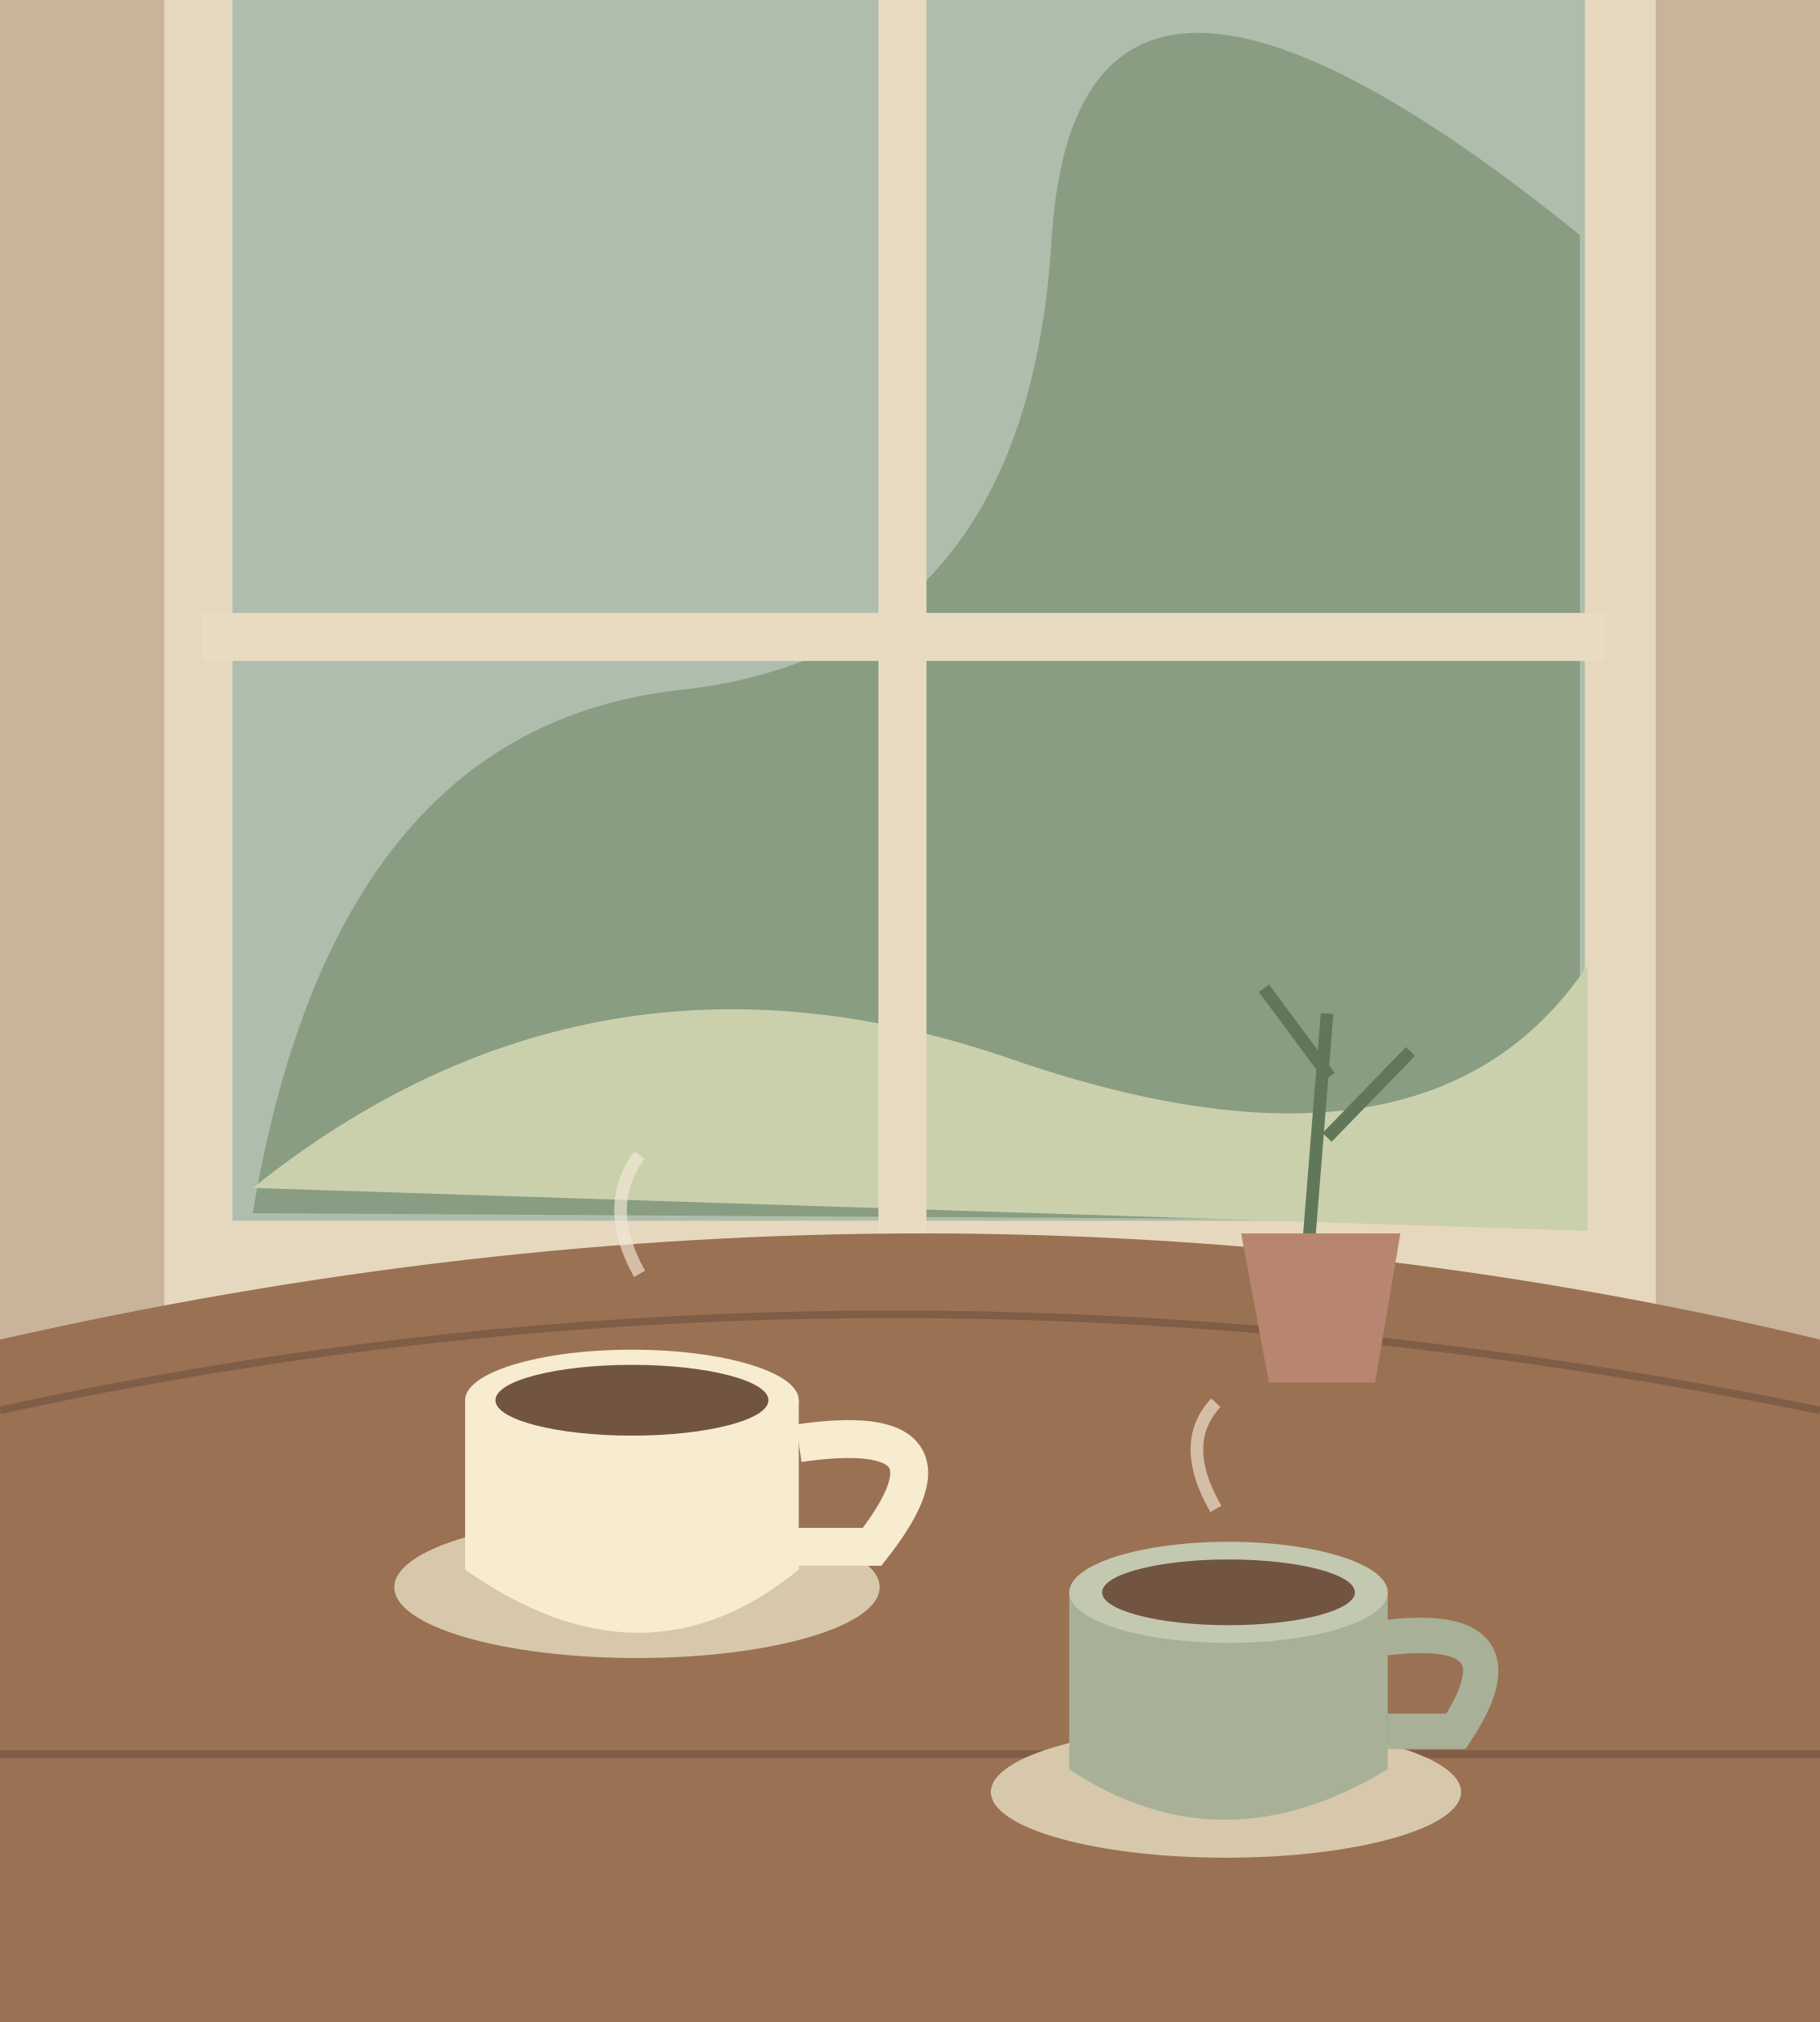
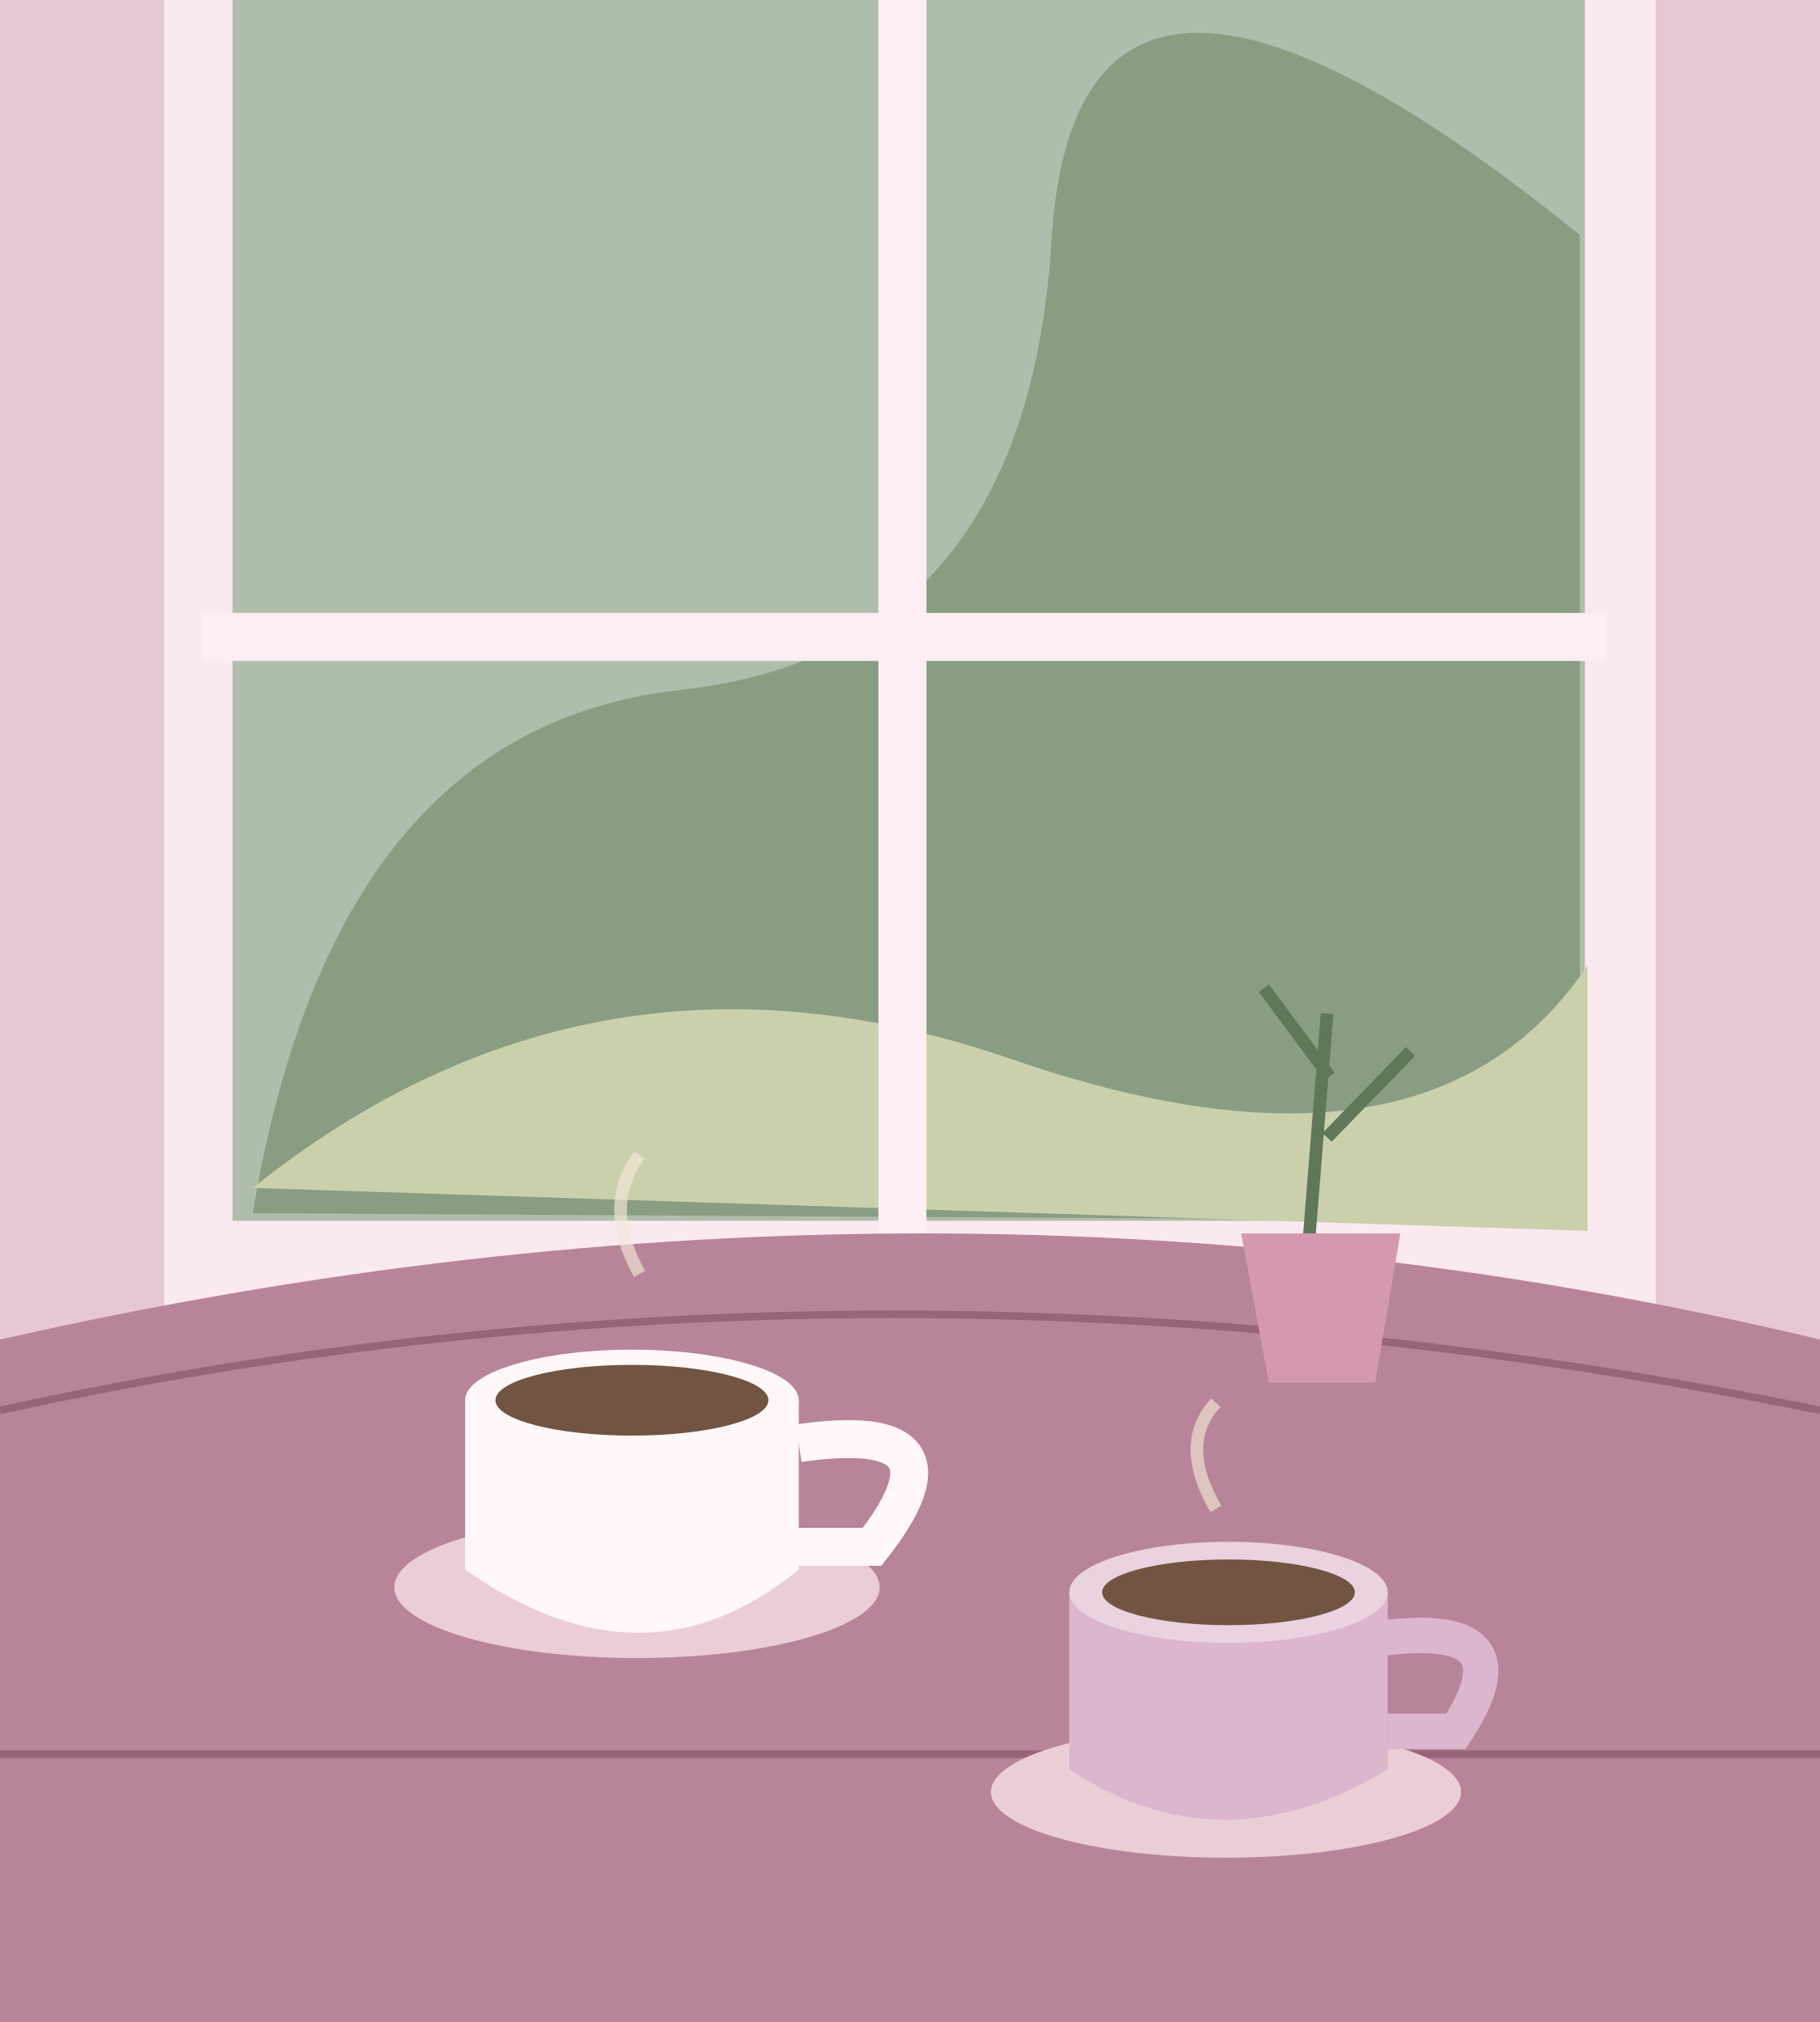
<svg xmlns="http://www.w3.org/2000/svg" width="720" height="800" viewBox="0 0 720 800">
-   <rect width="720" height="800" fill="#c9b39b" />
-   <path fill="#e6d8bf" d="M65 0h590v525H65z" />
+   <rect width="720" height="800" fill="#E7C7D5" />
+   <path fill="#FBE9F0" d="M65 0h590v525H65z" />
  <path fill="#afbdac" d="M92 0h535v483H92z" />
  <path d="M100 480q32-192 169-207t147-178 209-2v390" fill="#899d83" />
  <path d="M100 470q135-108 300-51t228-37v105" fill="#cbd0ac" />
-   <path d="M357 0v489M80 252h555" stroke="#e9dbc2" stroke-width="19" />
-   <path d="M0 530q370-84 720 0v270H0" fill="#9b7153" />
-   <path d="M0 558q347-76 720 0M0 694h720" stroke="#805d45" fill="none" stroke-width="3" />
-   <ellipse cx="252" cy="628" rx="96" ry="28" fill="#d7c8ac" />
-   <path d="M184 554h132v67q-61 50-132 0z" fill="#f7ebd0" />
-   <ellipse cx="250" cy="554" rx="66" ry="20" fill="#f7ebd0" />
+   <path d="M357 0v489M80 252h555" stroke="#FCEEF3" stroke-width="19" />
+   <path d="M0 530q370-84 720 0v270H0" fill="#B88499" />
+   <path d="M0 558q347-76 720 0M0 694h720" stroke="#98647A" fill="none" stroke-width="3" />
+   <ellipse cx="252" cy="628" rx="96" ry="28" fill="#EBCDD6" />
+   <path d="M184 554h132v67q-61 50-132 0z" fill="#FFF7FA" />
+   <ellipse cx="250" cy="554" rx="66" ry="20" fill="#FFF7FA" />
  <ellipse cx="250" cy="554" rx="54" ry="14" fill="#715441" />
-   <path d="M316 571q69-10 29 41h-31" fill="none" stroke="#f7ebd0" stroke-width="15" />
-   <ellipse cx="485" cy="709" rx="93" ry="26" fill="#d7c8ac" />
-   <path d="M423 630h126v70q-66 40-126 0z" fill="#a8b198" />
-   <ellipse cx="486" cy="630" rx="63" ry="20" fill="#c3c8b0" />
+   <path d="M316 571q69-10 29 41h-31" fill="none" stroke="#FFF7FA" stroke-width="15" />
+   <ellipse cx="485" cy="709" rx="93" ry="26" fill="#EBCDD6" />
+   <path d="M423 630h126v70q-66 40-126 0z" fill="#DCB6CD" />
+   <ellipse cx="486" cy="630" rx="63" ry="20" fill="#EBD2E0" />
  <ellipse cx="486" cy="630" rx="50" ry="13" fill="#715441" />
-   <path d="M548 648q57-7 28 37h-27" fill="none" stroke="#a8b198" stroke-width="14" />
+   <path d="M548 648q57-7 28 37h-27" fill="none" stroke="#DCB6CD" stroke-width="14" />
  <path d="M253 504q-15-27 0-47m228 140q-15-26 0-42" stroke="#f2e8d5" opacity=".65" stroke-width="5" fill="none" />
  <path d="m517 501 8-100m0 49 33-34m-32 10-26-35" stroke="#617759" stroke-width="5" />
-   <path d="M491 488h63l-10 59h-42z" fill="#b88670" />
+   <path d="M491 488h63l-10 59h-42z" fill="#D499B0" />
</svg>
